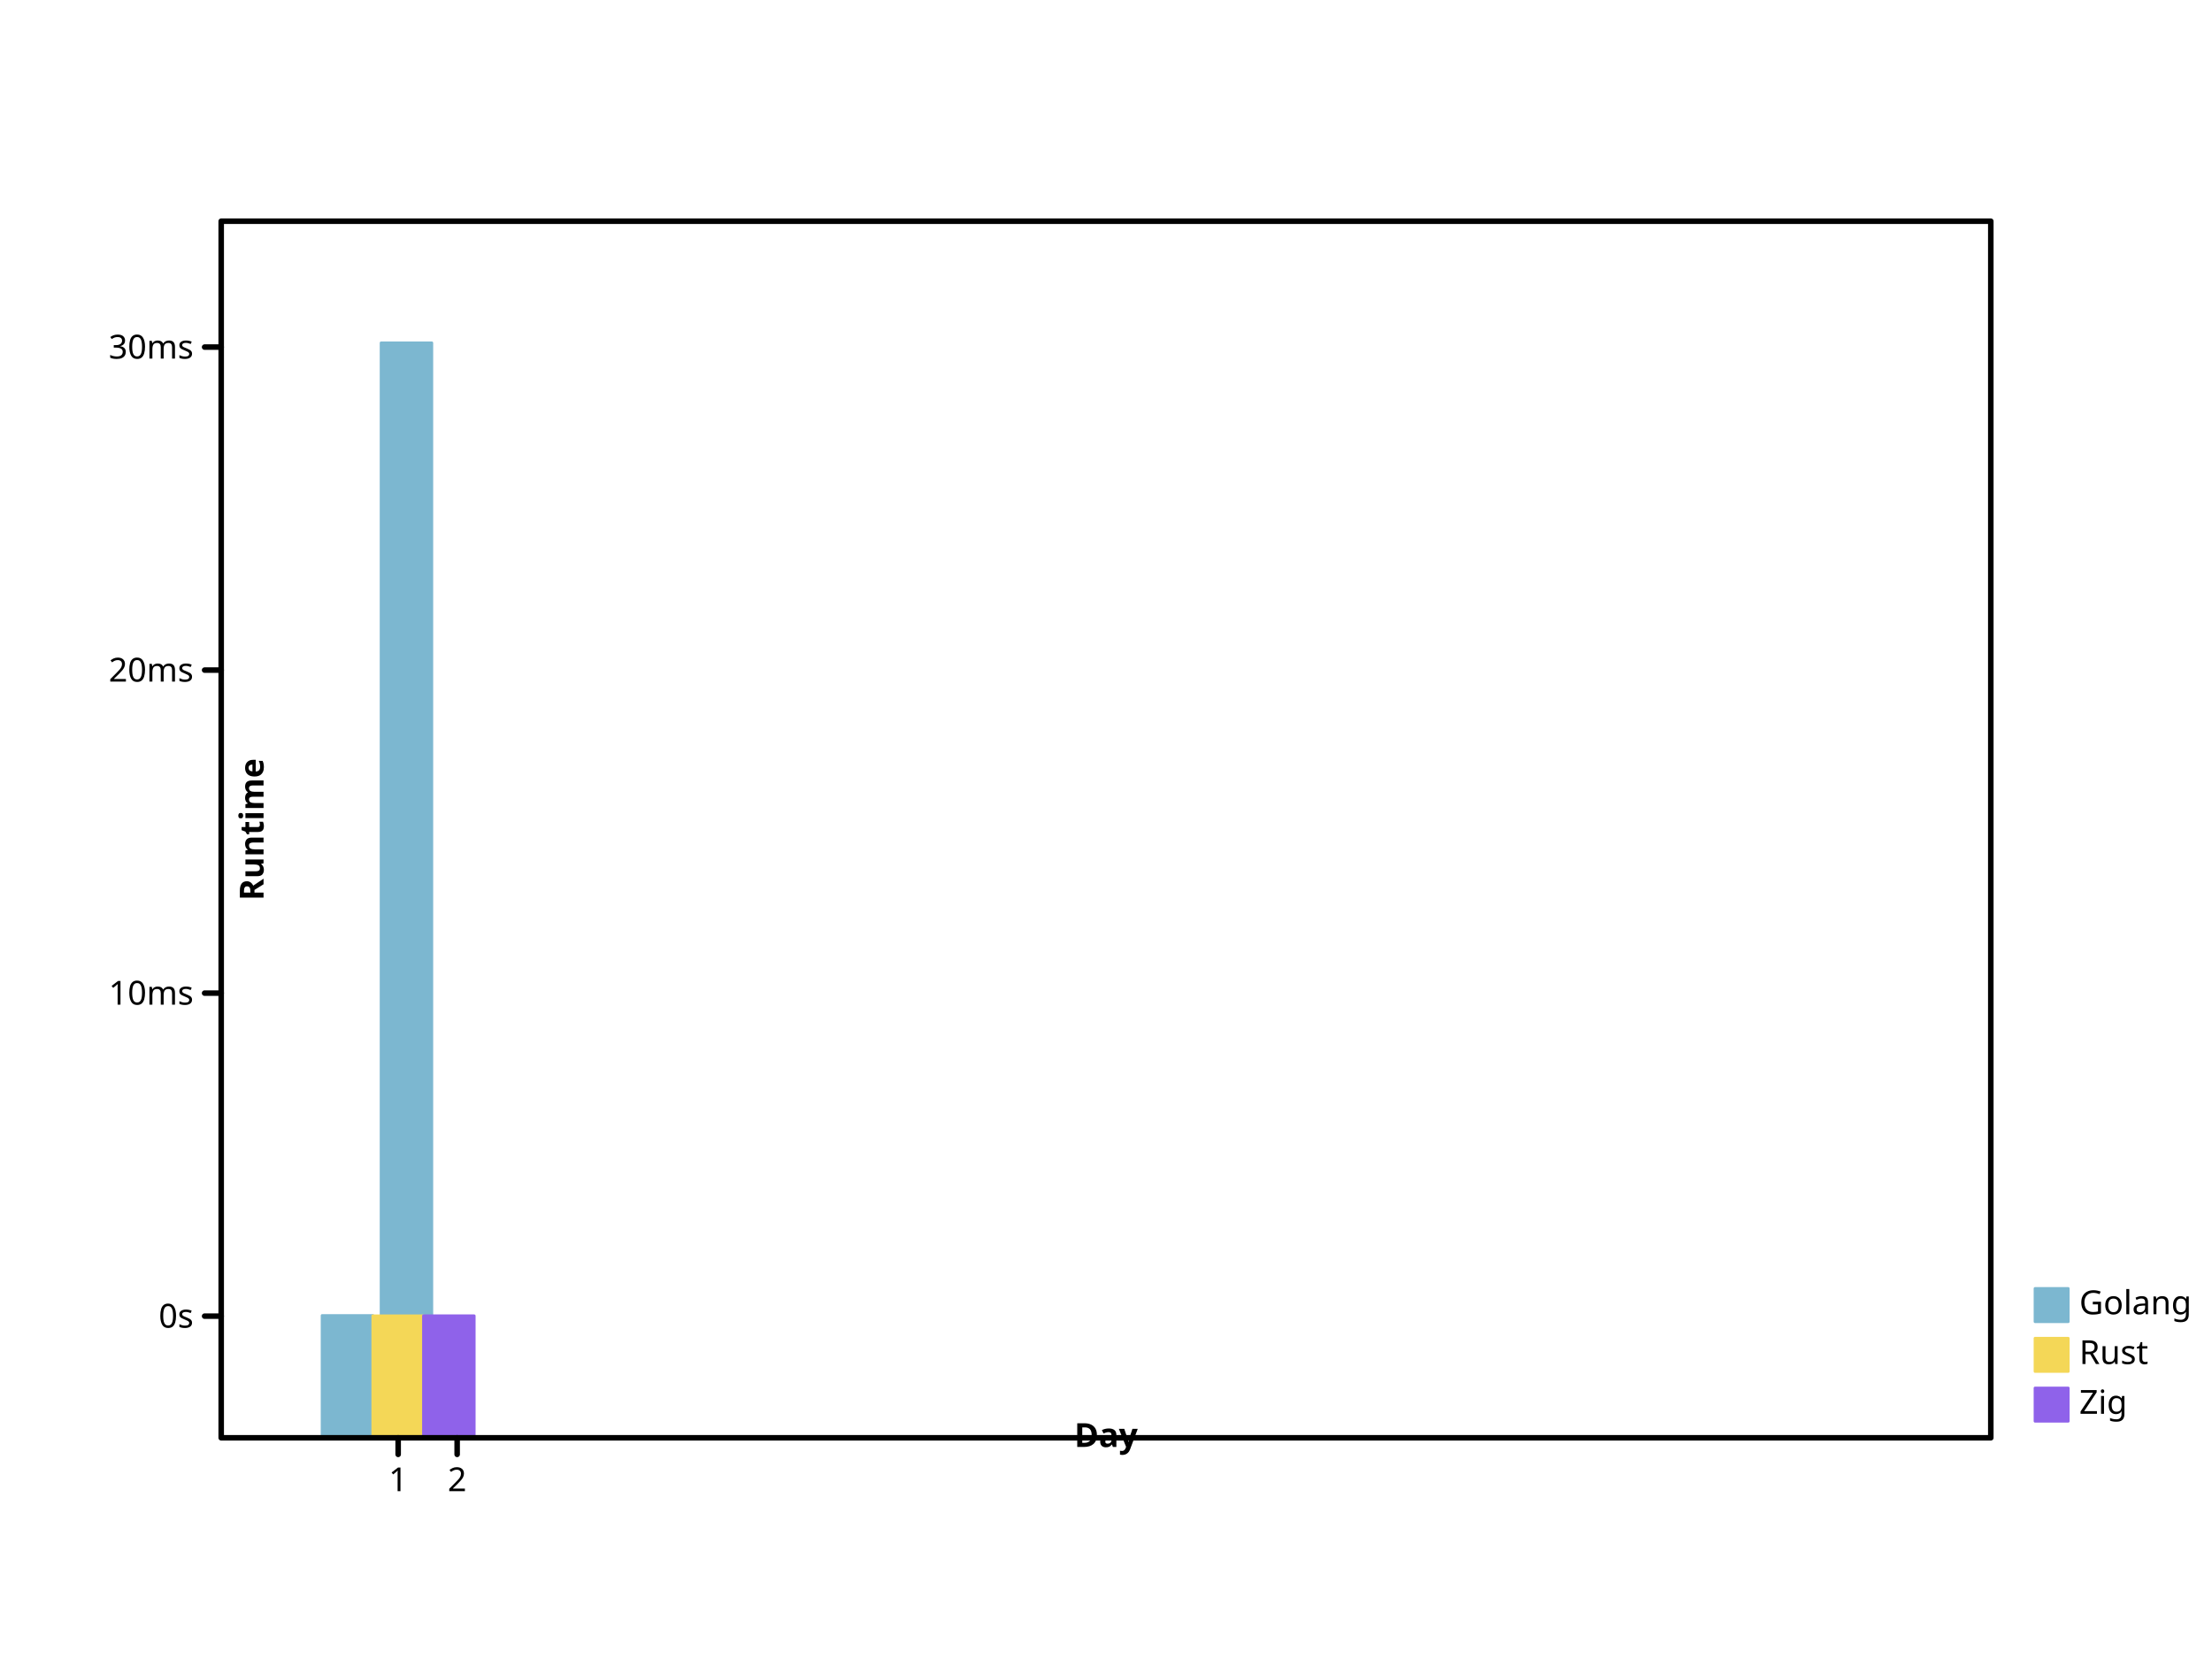
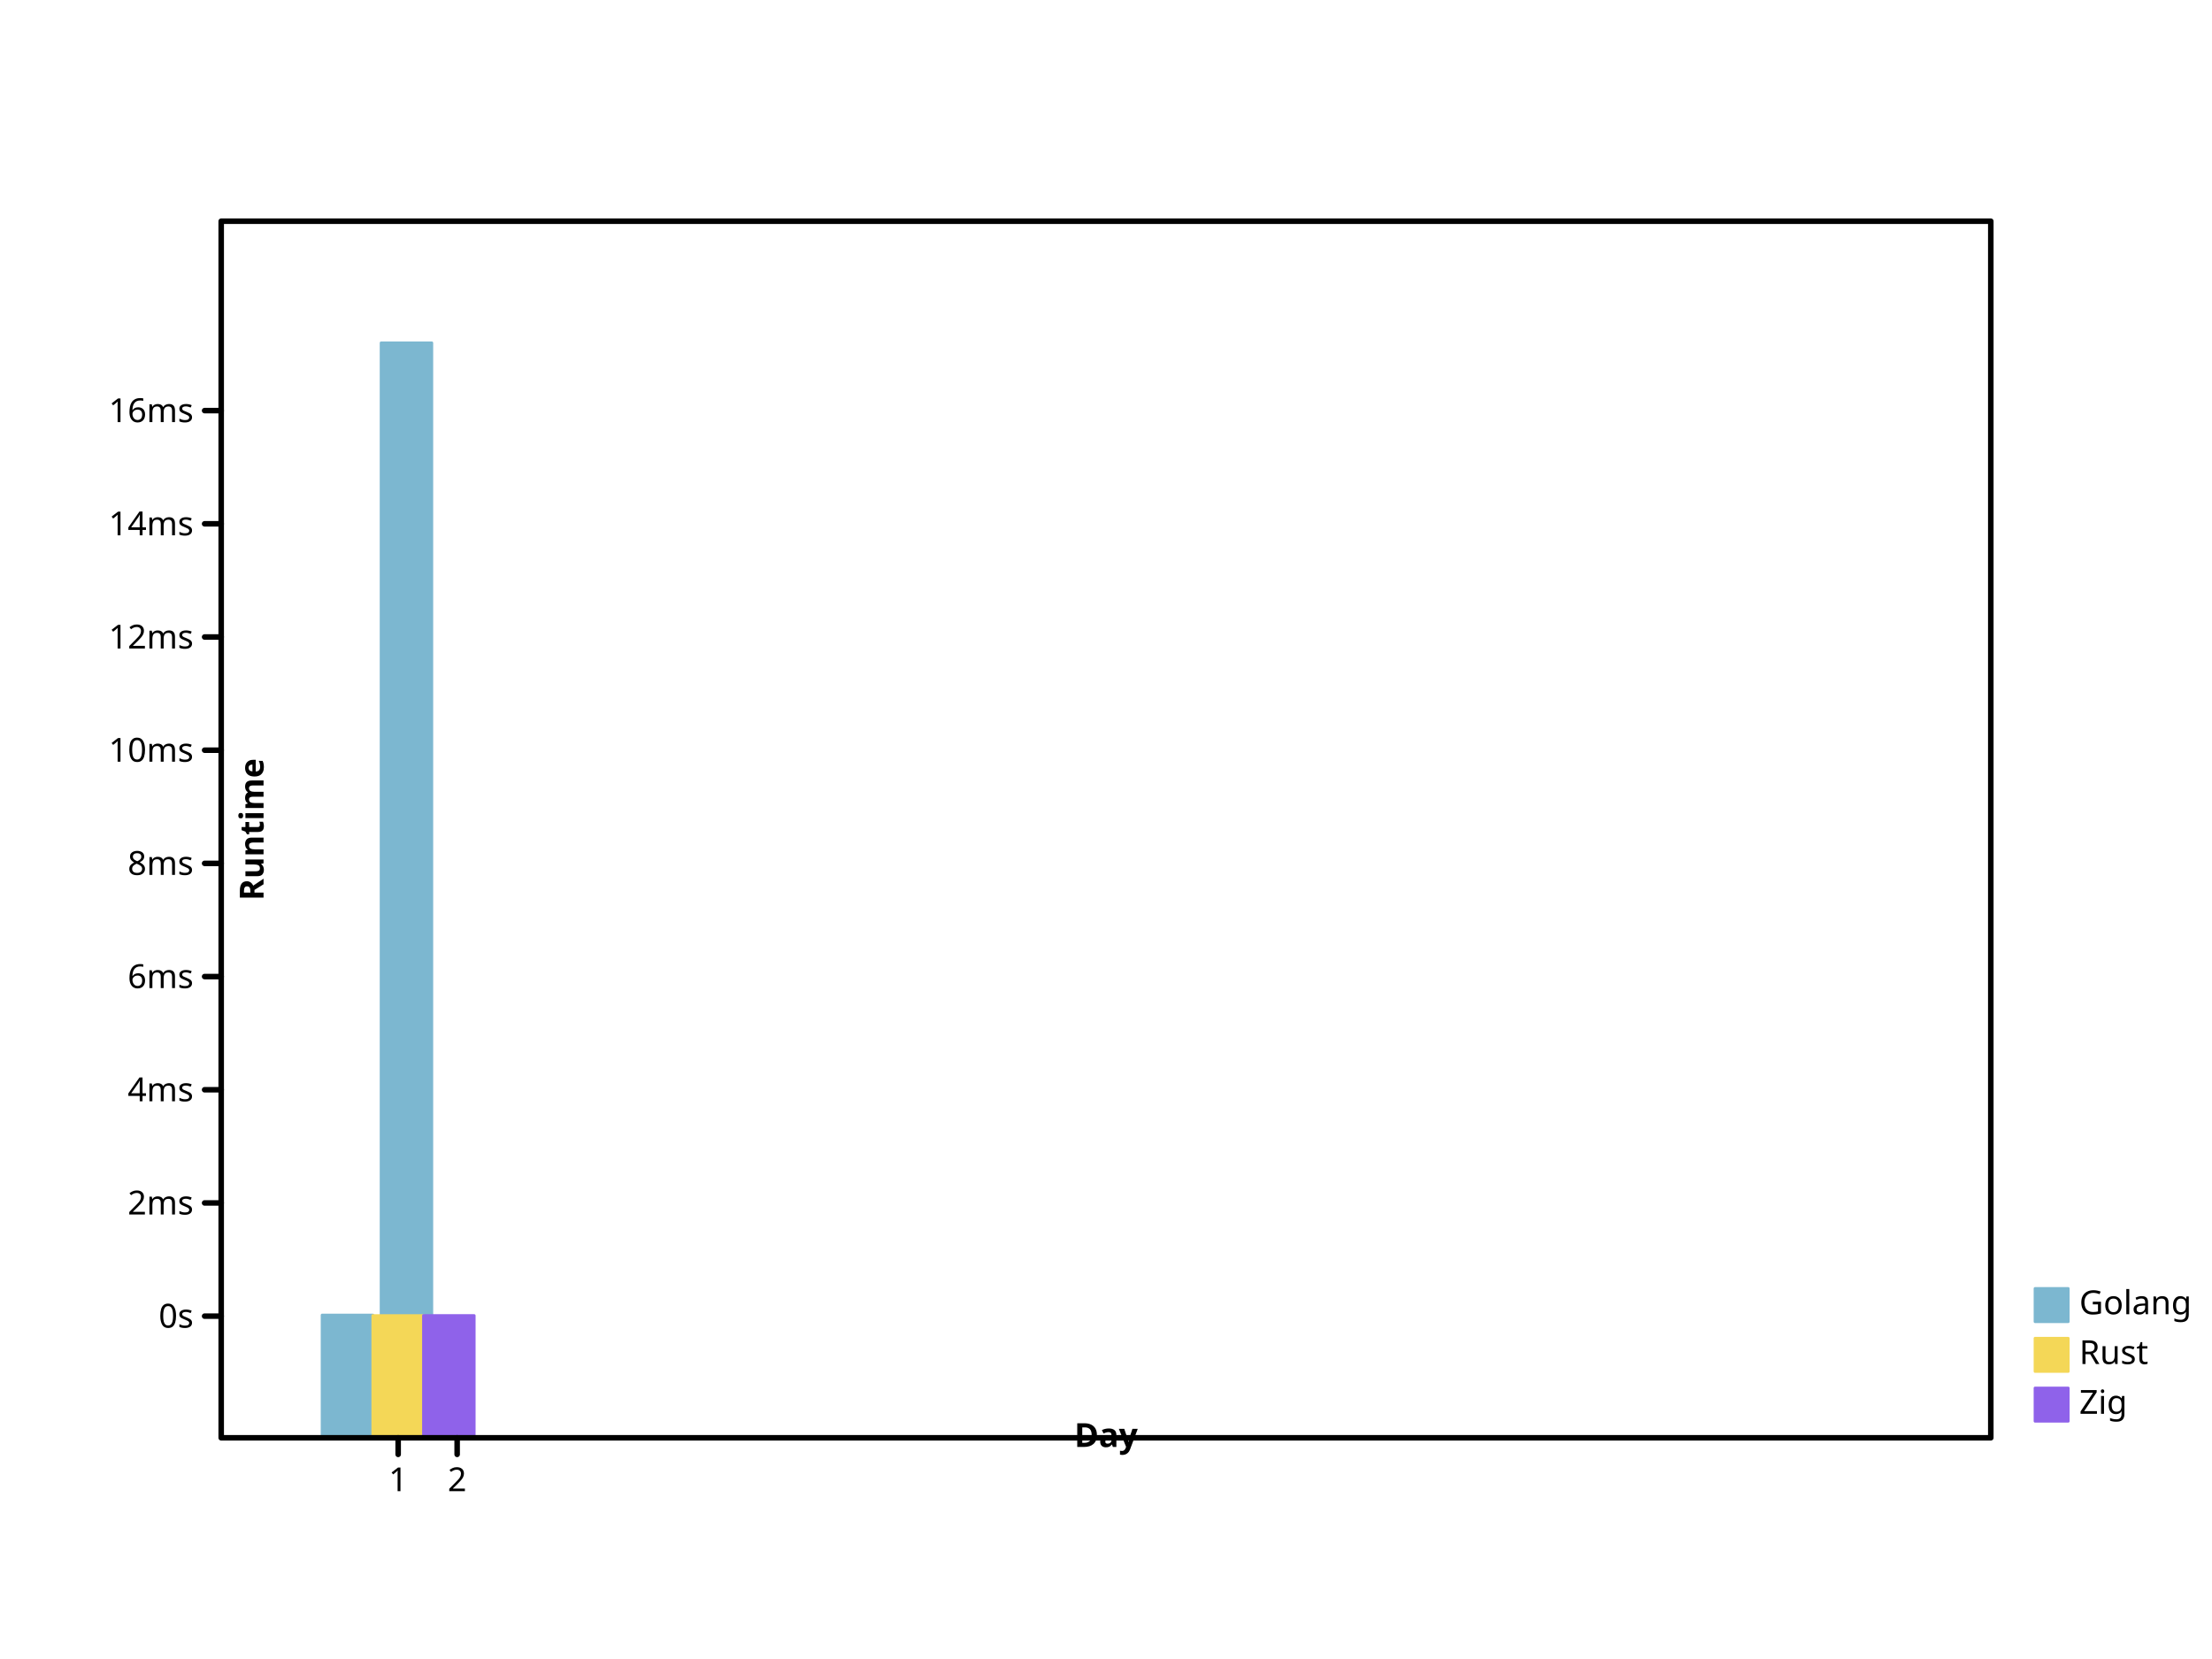
- <svg xmlns="http://www.w3.org/2000/svg" height="600" viewbox="0 0 800 600" preserveAspectRatio="xMidYMid meet" width="800">
+ <svg xmlns="http://www.w3.org/2000/svg" viewbox="0 0 800 600" preserveAspectRatio="xMidYMid meet" width="800" height="600">
  <defs>
-     <marker markerWidth="2%" markerHeight="2%" id="circle" viewBox="0 0 10 10 " refX="5" refY="5" markerUnits="userSpaceOnUse">
-       <circle fill="none" stroke="black" cx="5" cy="5" r="3" />
+     <marker viewBox="0 0 10 10 " refX="5" refY="5" markerUnits="userSpaceOnUse" markerWidth="2%" markerHeight="2%" id="circle">
+       <circle r="3" fill="none" stroke="black" cx="5" cy="5" />
    </marker>
-     <marker markerUnits="userSpaceOnUse" markerWidth="2%" markerHeight="2%" id="filled-circle" viewBox="0 0 10 10 " refX="5" refY="5">
+     <marker markerHeight="2%" id="filled-circle" viewBox="0 0 10 10 " refX="5" refY="5" markerUnits="userSpaceOnUse" markerWidth="2%">
      <circle cx="5" cy="5" r="3" fill="black" stroke="none" />
    </marker>
-     <marker refY="5" markerUnits="userSpaceOnUse" markerWidth="2%" markerHeight="2%" id="square" viewBox="0 0 10 10 " refX="5">
+     <marker markerUnits="userSpaceOnUse" markerWidth="2%" markerHeight="2%" id="square" viewBox="0 0 10 10 " refX="5" refY="5">
      <rect x="2" y="2" width="6" height="6" fill="none" stroke="black" />
    </marker>
    <marker viewBox="0 0 10 10 " refX="5" refY="5" markerUnits="userSpaceOnUse" markerWidth="2%" markerHeight="2%" id="filled-square">
-       <rect x="2" y="2" width="6" height="6" fill="black" stroke="none" />
+       <rect stroke="none" x="2" y="2" width="6" height="6" fill="black" />
    </marker>
  </defs>
  <g transform="translate(80 520 )scale(1 -1 )" fill="hsl(198, 47%, 65%)" stroke="hsl(198, 47%, 65%)" stroke-width="1px" stroke-linecap="round" stroke-linejoin="round">
-     <rect height="4.422538e+01" vector-effect="non-scaling-stroke" x="3.650000e+01" y="0" width="1.833333e+01" />
-     <rect vector-effect="non-scaling-stroke" x="5.783333e+01" y="0" width="1.833333e+01" height="396" />
+     <rect height="4.439488e+01" vector-effect="non-scaling-stroke" x="3.650000e+01" y="0" width="1.833333e+01" />
+     <rect y="0" width="1.833333e+01" height="396" vector-effect="non-scaling-stroke" x="5.783333e+01" />
  </g>
-   <g stroke-width="1px" stroke-linecap="round" stroke-linejoin="round" transform="translate(80 520 )scale(1 -1 )" fill="hsl(49, 88%, 65%)" stroke="hsl(49, 88%, 65%)">
-     <rect width="1.833333e+01" height="4.411404e+01" vector-effect="non-scaling-stroke" x="5.483333e+01" y="0" />
+   <g stroke="hsl(49, 88%, 65%)" stroke-width="1px" stroke-linecap="round" stroke-linejoin="round" transform="translate(80 520 )scale(1 -1 )" fill="hsl(49, 88%, 65%)">
+     <rect height="4.419981e+01" vector-effect="non-scaling-stroke" x="5.483333e+01" y="0" width="1.833333e+01" />
  </g>
-   <g transform="translate(80 520 )scale(1 -1 )" fill="hsl(260, 76%, 65%)" stroke="hsl(260, 76%, 65%)" stroke-width="1px" stroke-linecap="round" stroke-linejoin="round">
-     <rect width="1.833333e+01" height="4.411839e+01" vector-effect="non-scaling-stroke" x="7.316667e+01" y="0" />
+   <g stroke-linecap="round" stroke-linejoin="round" transform="translate(80 520 )scale(1 -1 )" fill="hsl(260, 76%, 65%)" stroke="hsl(260, 76%, 65%)" stroke-width="1px">
+     <rect height="4.420743e+01" vector-effect="non-scaling-stroke" x="7.316667e+01" y="0" width="1.833333e+01" />
  </g>
-   <g stroke-linecap="round" font-size="12px" font-style="normal" fill="hsl(198, 47%, 65%)" stroke="hsl(198, 47%, 65%)" stroke-linejoin="round" font-weight="normal" dominant-baseline="hanging" stroke-width="1px" font-family="sans-serif" text-anchor="start">
-     <rect x="736" y="466" width="12" height="12" vector-effect="non-scaling-stroke" />
+   <g fill="hsl(198, 47%, 65%)" font-family="sans-serif" font-size="12px" font-style="normal" dominant-baseline="hanging" stroke-width="1px" stroke-linecap="round" stroke-linejoin="round" stroke="hsl(198, 47%, 65%)" text-anchor="start" font-weight="normal">
+     <rect width="12" height="12" vector-effect="non-scaling-stroke" x="736" y="466" />
    <g fill="black" stroke="black">
      <text stroke="none" vector-effect="non-scaling-stroke" x="752" y="466" dominant-baseline="hanging">Golang</text>
    </g>
-     <g font-style="normal" stroke="hsl(49, 88%, 65%)" stroke-linejoin="round" font-weight="normal" dominant-baseline="hanging" stroke-linecap="round" font-size="12px" text-anchor="start" fill="hsl(49, 88%, 65%)" stroke-width="1px" font-family="sans-serif">
-       <rect x="736" y="484" width="12" height="12" vector-effect="non-scaling-stroke" />
+     <g text-anchor="start" stroke-linecap="round" stroke-linejoin="round" font-weight="normal" fill="hsl(49, 88%, 65%)" font-family="sans-serif" dominant-baseline="hanging" stroke-width="1px" stroke="hsl(49, 88%, 65%)" font-size="12px" font-style="normal">
+       <rect width="12" height="12" vector-effect="non-scaling-stroke" x="736" y="484" />
      <g fill="black" stroke="black">
        <text dominant-baseline="hanging" stroke="none" vector-effect="non-scaling-stroke" x="752" y="484">Rust</text>
      </g>
-       <g font-weight="normal" dominant-baseline="hanging" stroke-width="1px" stroke-linecap="round" font-size="12px" font-style="normal" stroke="hsl(260, 76%, 65%)" stroke-linejoin="round" font-family="sans-serif" text-anchor="start" fill="hsl(260, 76%, 65%)">
+       <g font-size="12px" dominant-baseline="hanging" stroke-width="1px" stroke-linecap="round" stroke-linejoin="round" stroke="hsl(260, 76%, 65%)" font-style="normal" text-anchor="start" font-weight="normal" fill="hsl(260, 76%, 65%)" font-family="sans-serif">
        <rect vector-effect="non-scaling-stroke" x="736" y="502" width="12" height="12" />
        <g fill="black" stroke="black">
-           <text vector-effect="non-scaling-stroke" x="752" y="502" dominant-baseline="hanging" stroke="none">Zig</text>
-           <g dominant-baseline="hanging" stroke-linecap="round" font-size="12px" stroke-width="2px" font-style="normal" text-anchor="start" font-family="sans-serif" font-weight="normal" fill="none" stroke-linejoin="round">
-             <rect x="80" y="80" width="640" height="440" vector-effect="non-scaling-stroke" />
+           <text x="752" y="502" dominant-baseline="hanging" stroke="none" vector-effect="non-scaling-stroke">Zig</text>
+           <g font-family="sans-serif" font-size="12px" stroke-linecap="round" font-style="normal" text-anchor="start" dominant-baseline="hanging" stroke-width="2px" stroke-linejoin="round" fill="none" font-weight="normal">
+             <rect y="80" width="640" height="440" vector-effect="non-scaling-stroke" x="80" />
          </g>
-           <g stroke="black" stroke-linejoin="round" font-weight="normal" dominant-baseline="hanging" transform="translate(80 520 )scale(1 -1 )" stroke-linecap="round" font-size="12px" font-style="normal" text-anchor="start" stroke-width="2px" font-family="sans-serif" fill="none">
+           <g stroke-width="2px" stroke-linecap="round" font-weight="normal" fill="none" stroke="black" font-family="sans-serif" font-size="12px" text-anchor="start" dominant-baseline="hanging" stroke-linejoin="round" transform="translate(80 520 )scale(1 -1 )" font-style="normal">
            <path vector-effect="non-scaling-stroke" d="M64,0 L64,-6 M8.533333e+01,0 L8.533333e+01,-6 " />
          </g>
-           <g font-size="12px" font-style="normal" transform="translate(80 520 )scale(1 1 )" stroke-width="2px" stroke-linecap="round" font-family="sans-serif" text-anchor="middle" fill="black" stroke="black" stroke-linejoin="round" font-weight="normal" dominant-baseline="hanging">
+           <g font-weight="normal" transform="translate(80 520 )scale(1 1 )" fill="black" stroke="black" font-family="sans-serif" dominant-baseline="hanging" stroke-width="2px" stroke-linejoin="round" font-size="12px" font-style="normal" text-anchor="middle" stroke-linecap="round">
            <text vector-effect="non-scaling-stroke" x="64" y="10" dominant-baseline="hanging" stroke="none">1</text>
            <text dominant-baseline="hanging" stroke="none" vector-effect="non-scaling-stroke" x="8.533333e+01" y="10">2</text>
          </g>
-           <g stroke-linejoin="round" font-weight="bold" dominant-baseline="baseline" transform="translate(80 520 )scale(1 1 )rotate(0 0 0 )" stroke-width="2px" font-family="sans-serif" font-style="normal" text-anchor="middle" fill="black" stroke="black" stroke-linecap="round" font-size="12px">
-             <text vector-effect="non-scaling-stroke" x="320" y="-6" dominant-baseline="baseline" stroke="none">Day</text>
+           <g stroke-linejoin="round" transform="translate(80 520 )scale(1 1 )rotate(0 0 0 )" fill="black" font-family="sans-serif" font-size="12px" font-style="normal" text-anchor="middle" dominant-baseline="baseline" font-weight="bold" stroke="black" stroke-width="2px" stroke-linecap="round">
+             <text x="320" y="-6" dominant-baseline="baseline" stroke="none" vector-effect="non-scaling-stroke">Day</text>
          </g>
-           <g transform="translate(80 520 )scale(1 -1 )" stroke-linecap="round" font-family="sans-serif" font-size="12px" font-style="normal" text-anchor="middle" dominant-baseline="baseline" stroke-width="2px" fill="black" stroke="black" stroke-linejoin="round" font-weight="bold">
-             <path vector-effect="non-scaling-stroke" d="M0,44 L-6,44 M0,1.608237e+02 L-6,1.608237e+02 M0,2.776474e+02 L-6,2.776474e+02 M0,3.944711e+02 L-6,3.944711e+02 " />
+           <g text-anchor="middle" dominant-baseline="baseline" fill="black" stroke="black" font-family="sans-serif" font-size="12px" stroke-width="2px" stroke-linecap="round" stroke-linejoin="round" font-weight="bold" transform="translate(80 520 )scale(1 -1 )" font-style="normal">
+             <path vector-effect="non-scaling-stroke" d="M0,44 L-6,44 M0,8.493730e+01 L-6,8.493730e+01 M0,1.258746e+02 L-6,1.258746e+02 M0,1.668119e+02 L-6,1.668119e+02 M0,2.077492e+02 L-6,2.077492e+02 M0,2.486865e+02 L-6,2.486865e+02 M0,2.896238e+02 L-6,2.896238e+02 M0,3.305611e+02 L-6,3.305611e+02 M0,3.714984e+02 L-6,3.714984e+02 " />
          </g>
-           <g dominant-baseline="middle" transform="translate(80 520 )scale(1 1 )" stroke-width="2px" stroke-linecap="round" font-size="12px" text-anchor="end" stroke="black" font-weight="normal" font-family="sans-serif" font-style="normal" fill="black" stroke-linejoin="round">
-             <text dominant-baseline="middle" stroke="none" vector-effect="non-scaling-stroke" x="-10" y="-44">0s</text>
-             <text y="-1.608237e+02" dominant-baseline="middle" stroke="none" vector-effect="non-scaling-stroke" x="-10">10ms</text>
-             <text dominant-baseline="middle" stroke="none" vector-effect="non-scaling-stroke" x="-10" y="-2.776474e+02">20ms</text>
-             <text y="-3.944711e+02" dominant-baseline="middle" stroke="none" vector-effect="non-scaling-stroke" x="-10">30ms</text>
+           <g stroke-width="2px" stroke-linecap="round" stroke-linejoin="round" font-weight="normal" transform="translate(80 520 )scale(1 1 )" font-family="sans-serif" font-size="12px" font-style="normal" text-anchor="end" fill="black" stroke="black" dominant-baseline="middle">
+             <text vector-effect="non-scaling-stroke" x="-10" y="-44" dominant-baseline="middle" stroke="none">0s</text>
+             <text x="-10" y="-8.493730e+01" dominant-baseline="middle" stroke="none" vector-effect="non-scaling-stroke">2ms</text>
+             <text stroke="none" vector-effect="non-scaling-stroke" x="-10" y="-1.258746e+02" dominant-baseline="middle">4ms</text>
+             <text x="-10" y="-1.668119e+02" dominant-baseline="middle" stroke="none" vector-effect="non-scaling-stroke">6ms</text>
+             <text x="-10" y="-2.077492e+02" dominant-baseline="middle" stroke="none" vector-effect="non-scaling-stroke">8ms</text>
+             <text stroke="none" vector-effect="non-scaling-stroke" x="-10" y="-2.486865e+02" dominant-baseline="middle">10ms</text>
+             <text stroke="none" vector-effect="non-scaling-stroke" x="-10" y="-2.896238e+02" dominant-baseline="middle">12ms</text>
+             <text dominant-baseline="middle" stroke="none" vector-effect="non-scaling-stroke" x="-10" y="-3.305611e+02">14ms</text>
+             <text vector-effect="non-scaling-stroke" x="-10" y="-3.714984e+02" dominant-baseline="middle" stroke="none">16ms</text>
          </g>
-           <g stroke-linecap="round" font-family="sans-serif" font-size="12px" font-style="normal" fill="black" stroke-linejoin="round" font-weight="bold" transform="translate(80 520 )scale(1 1 )rotate(-90 0 0 )" text-anchor="middle" stroke="black" dominant-baseline="hanging" stroke-width="2px">
-             <text dominant-baseline="hanging" stroke="none" vector-effect="non-scaling-stroke" x="220" y="6">Runtime</text>
+           <g stroke-linecap="round" stroke-linejoin="round" font-weight="bold" transform="translate(80 520 )scale(1 1 )rotate(-90 0 0 )" stroke="black" font-size="12px" text-anchor="middle" dominant-baseline="hanging" stroke-width="2px" fill="black" font-family="sans-serif" font-style="normal">
+             <text vector-effect="non-scaling-stroke" x="220" y="6" dominant-baseline="hanging" stroke="none">Runtime</text>
          </g>
        </g>
      </g>
    </g>
  </g>
</svg>
